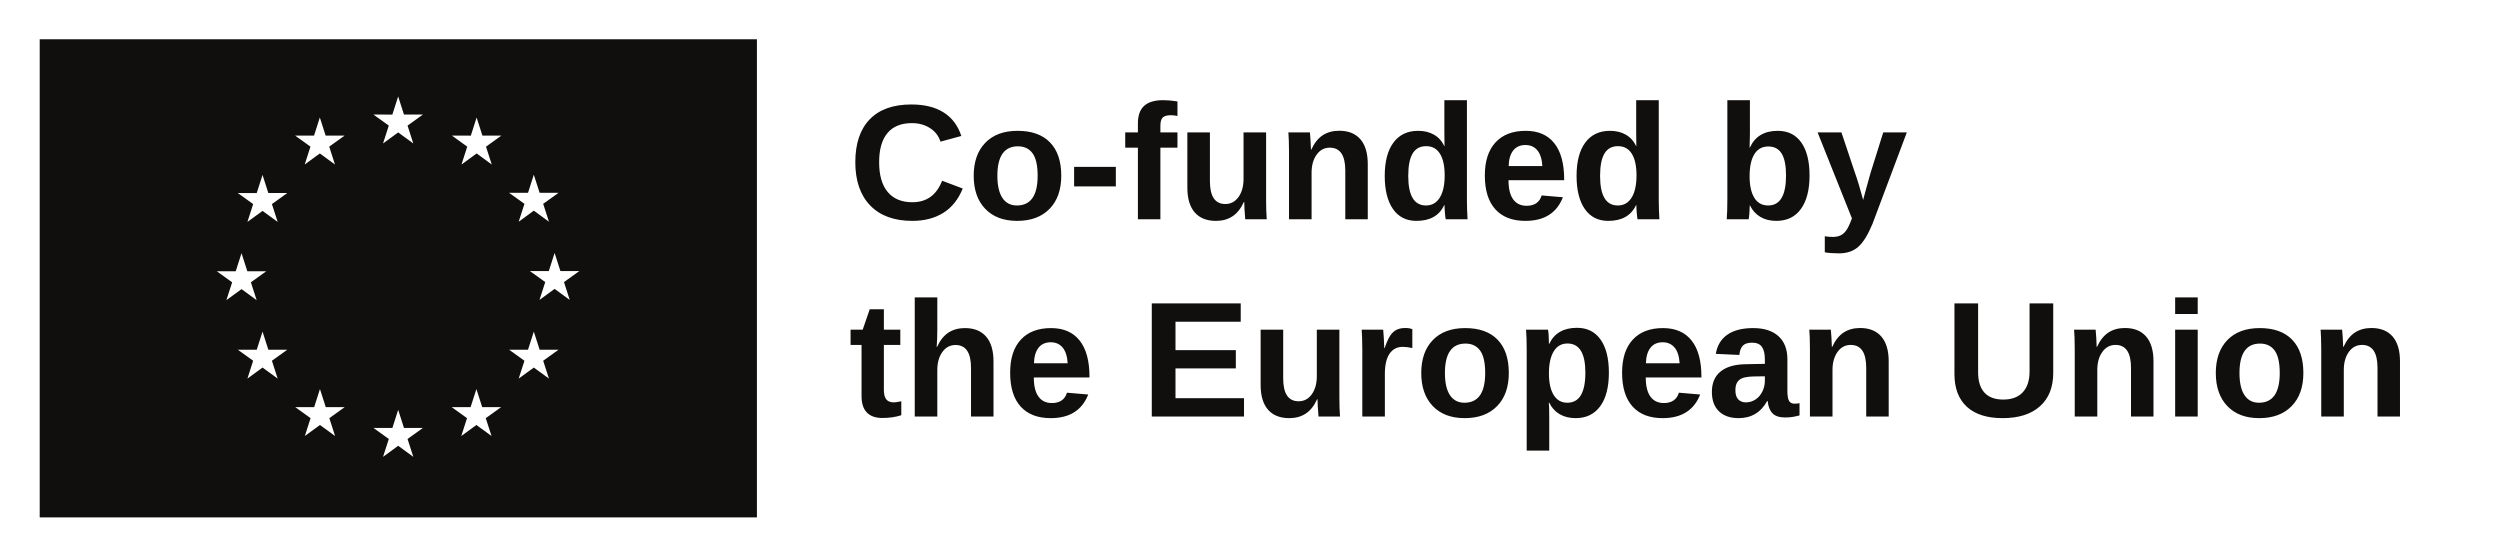
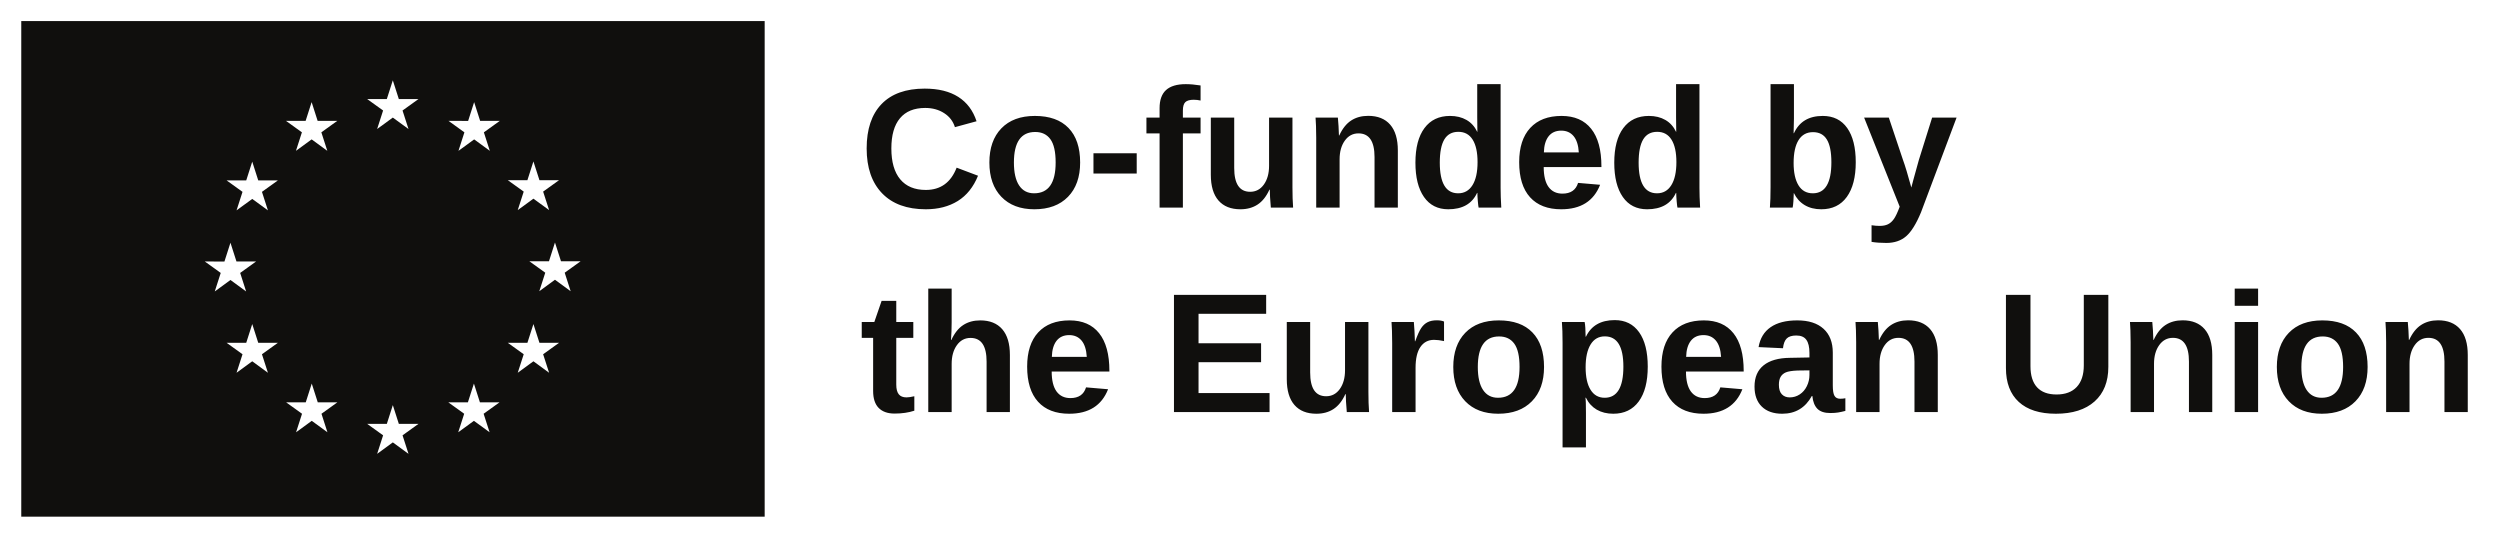
- <svg xmlns="http://www.w3.org/2000/svg" version="1.1" id="svg1" width="1318.08" height="293.907" viewBox="0 0 1318.08 293.907">
+ <svg xmlns="http://www.w3.org/2000/svg" version="1.1" id="svg1" width="2461" height="548.756" viewBox="0 0 2461 548.756">
  <defs id="defs1" />
  <g id="g1">
-     <g id="group-R5">
+     <g id="group-R5" transform="matrix(1.935308,0,0,1.935308,-19.58062,-19.37087)">
      <path id="path2" d="m 2252.87,1018.27 -59.84,43.75 -59.77,-43.75 22.74,70.63 -60.78,43.67 74.92,-0.08 22.89,71.64 22.97,-71.56 h 74.92 l -60.78,-43.67 z m -82.19,-311.09 -59.84,43.75 -59.84,-43.75 22.81,70.629 -60.78,43.671 74.84,-0.082 22.97,71.641 22.97,-71.559 h 74.84 l -60.78,-43.671 z m -82.81,734.61 22.96,71.64 22.97,-71.56 h 74.85 l -60.78,-43.59 22.81,-70.63 -59.85,43.67 -59.84,-43.67 22.81,70.63 -60.78,43.59 z m -166.09,182.58 22.73,-70.63 -59.76,43.75 -59.92,-43.75 22.73,70.63 -60.7,43.75 74.92,-0.16 22.89,71.64 22.89,-71.48 h 75 z m 21.87,-1144.222 -59.84,43.672 -59.84,-43.672 22.73,70.633 -60.7,43.668 74.84,-0.078 22.97,71.559 22.89,-71.481 h 74.92 l -60.78,-43.668 z m -309.34,-82.269 -59.8,43.672 -59.84,-43.672 22.73,70.633 -60.74,43.668 74.92,-0.078 22.89,71.636 22.93,-71.558 h 74.92 l -60.78,-43.668 z m -82.81,1353.361 22.93,71.56 22.93,-71.48 h 74.93 l -60.79,-43.67 22.78,-70.63 -59.85,43.67 -59.84,-43.67 22.77,70.63 -60.74,43.67 z m -226.49,-1271.092 -59.8,43.672 -59.84,-43.672 22.73,70.633 -60.74,43.668 74.92,-0.078 22.89,71.559 22.93,-71.481 h 74.92 l -60.74,-43.668 z m -83.23,1187.892 22.93,71.64 22.92,-71.56 h 74.93 l -60.75,-43.67 22.74,-70.63 -59.81,43.67 -59.84,-43.67 22.73,70.63 -60.74,43.67 z m -166.57,-270.7 22.77,-70.63 -59.84,43.67 -59.835,-43.67 22.765,70.63 -60.734,43.67 74.874,-0.08 22.93,71.64 22.93,-71.56 h 74.88 z m 22.77,-690.16 -59.84,43.75 -59.835,-43.75 22.765,70.629 -60.734,43.671 74.874,-0.082 22.93,71.641 22.93,-71.559 h 74.88 l -60.74,-43.671 z m -240.804,424.53 74.918,-0.16 22.929,71.72 22.93,-71.56 h 74.877 l -60.736,-43.68 22.736,-70.62 -59.807,43.67 -59.839,-43.67 22.769,70.62 z M 157.012,2048.97 V 158.27 H 2993.03 v 1890.7 H 157.012" style="fill:#100f0d;fill-opacity:1;fill-rule:nonzero;stroke:none" transform="matrix(0.1333333,0,0,-0.1333333,0,293.9067)" />
      <text id="text2" xml:space="preserve" transform="matrix(1.333333,0,0,1.333333,447.3827,115.6027)">
        <tspan style="font-variant:normal;font-weight:700;font-size:65px;font-family:Arial;writing-mode:lr-tb;fill:#100f0d;fill-opacity:1;fill-rule:nonzero;stroke:none" x="0 46.941 86.646 108.291 129.936 169.64 209.345 249.05 285.199 324.903 342.963 382.667" y="0" id="tspan2">Co-funded by</tspan>
        <tspan style="font-variant:normal;font-weight:700;font-size:65px;font-family:Arial;writing-mode:lr-tb;fill:#100f0d;fill-opacity:1;fill-rule:nonzero;stroke:none" x="0 21.646 61.35 97.5 115.559 158.914 198.618 223.914 263.618 303.322 339.473 375.623 415.327 433.387 480.327 520.031 538.091 577.795" y="78" id="tspan3">the European Union</tspan>
      </text>
    </g>
  </g>
</svg>
